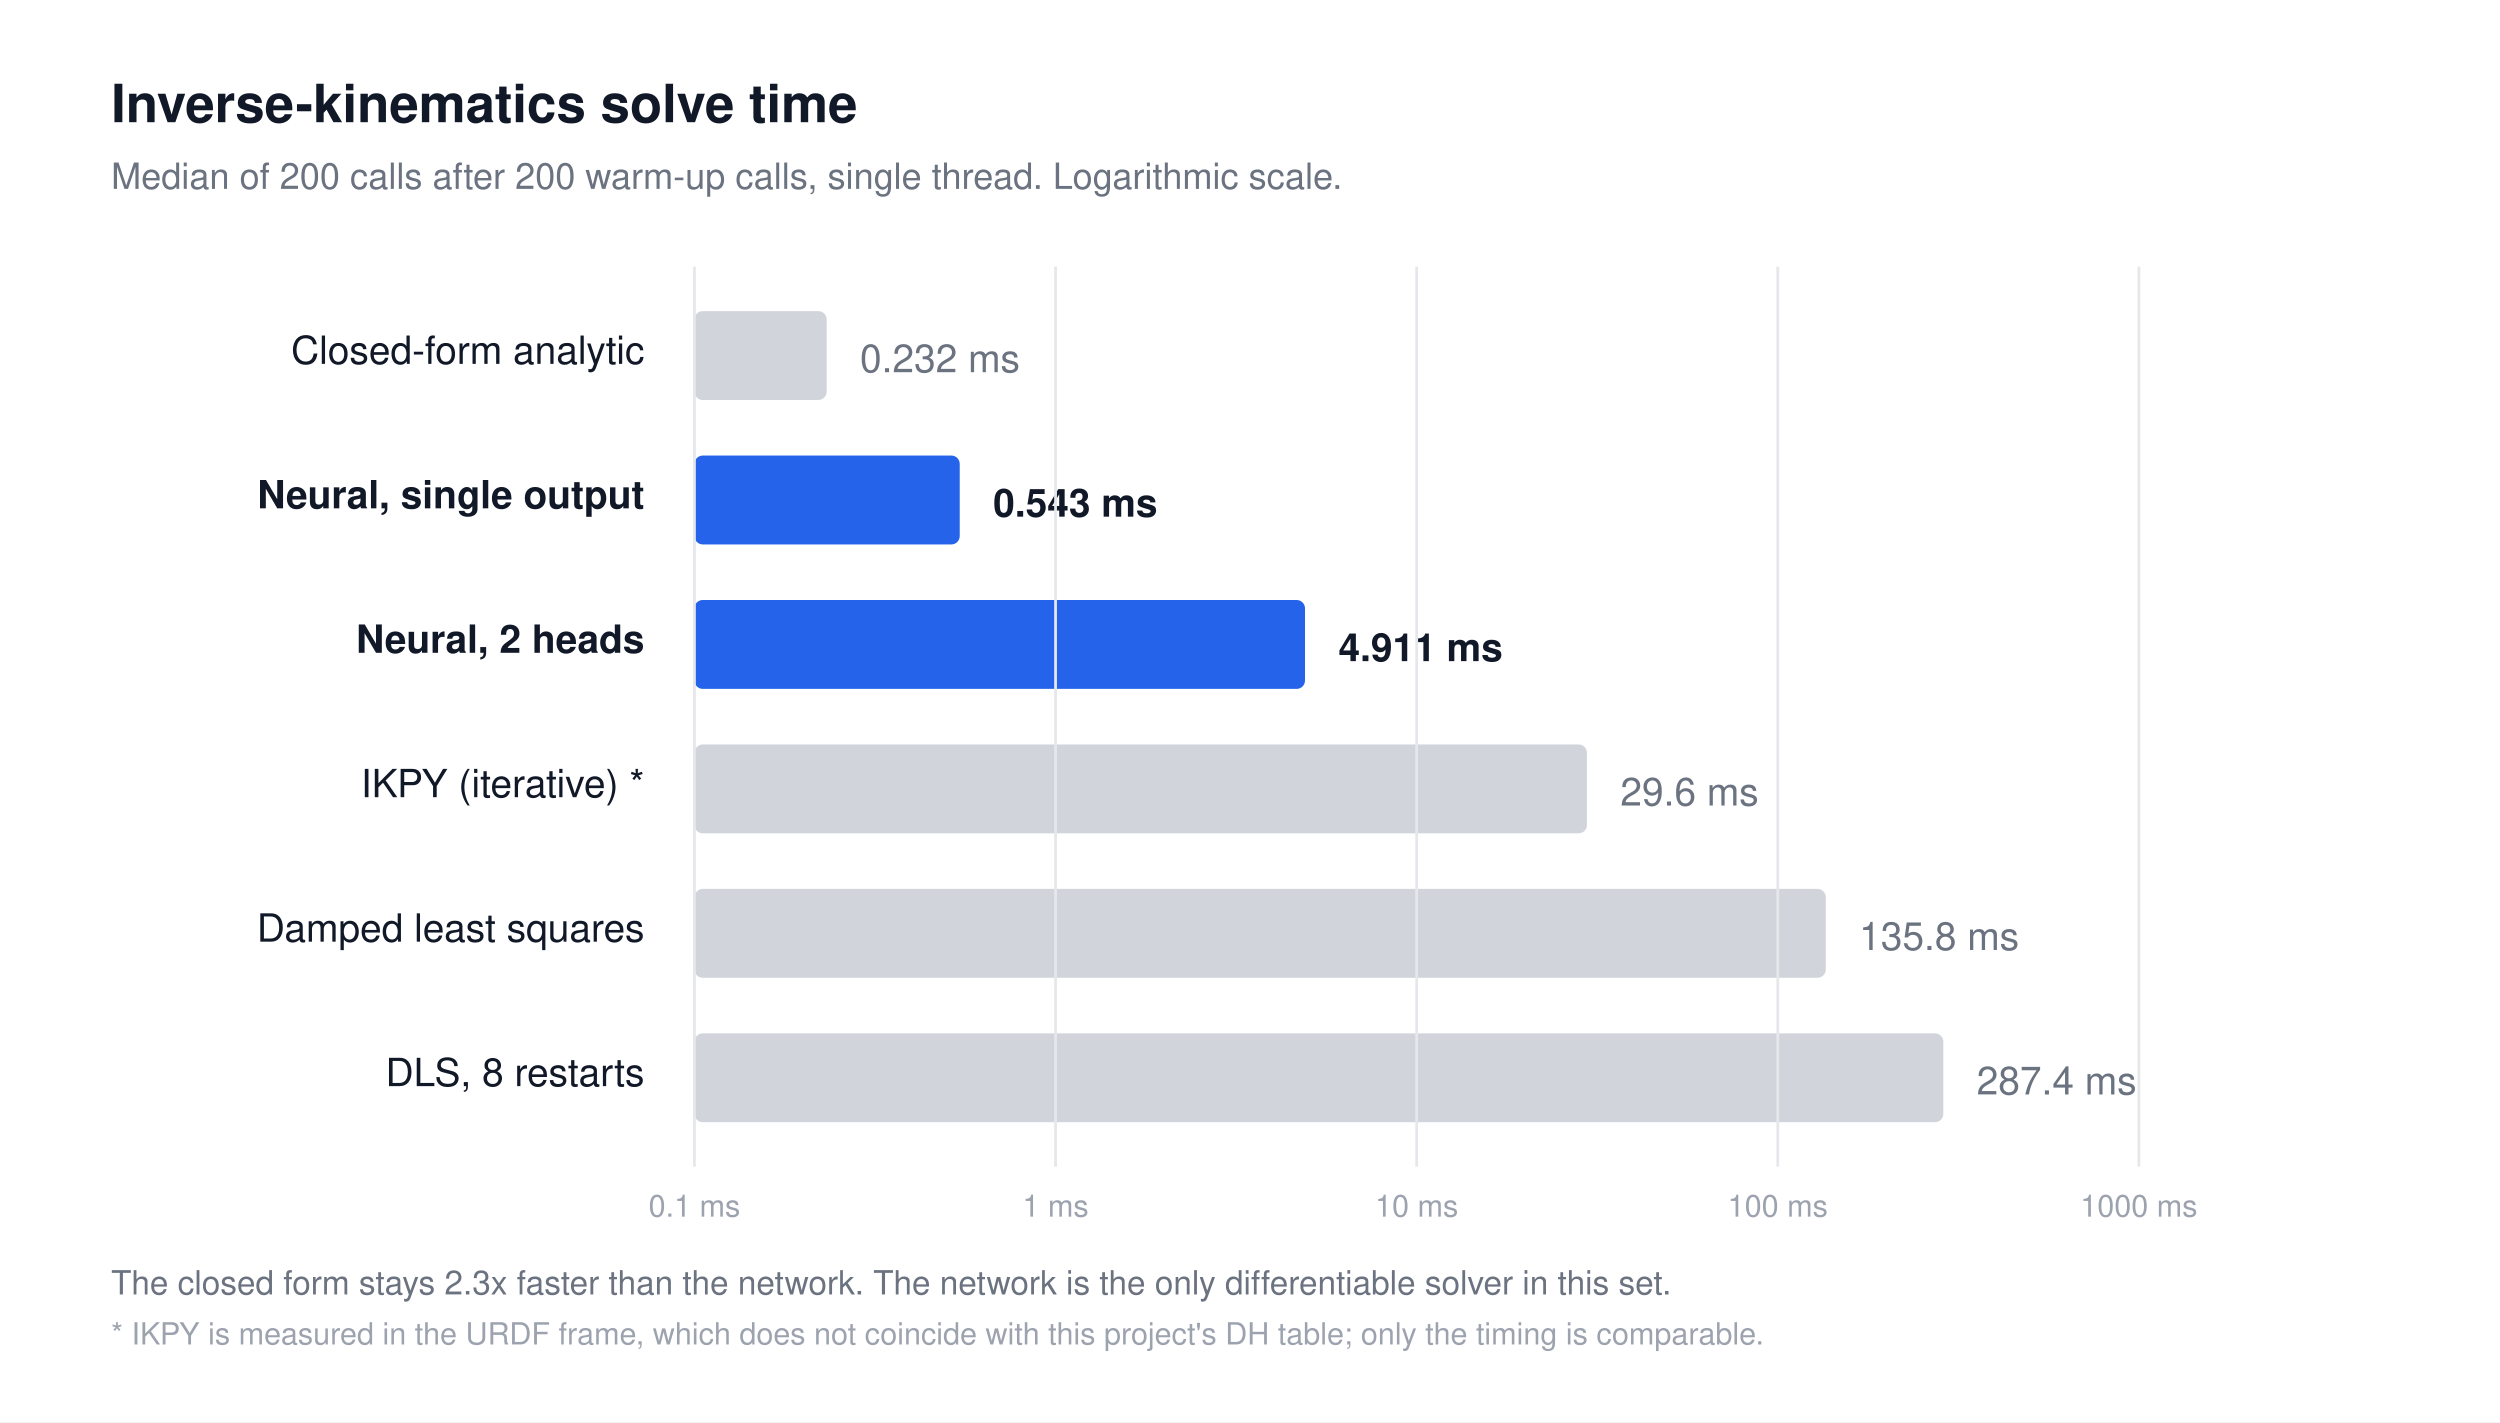
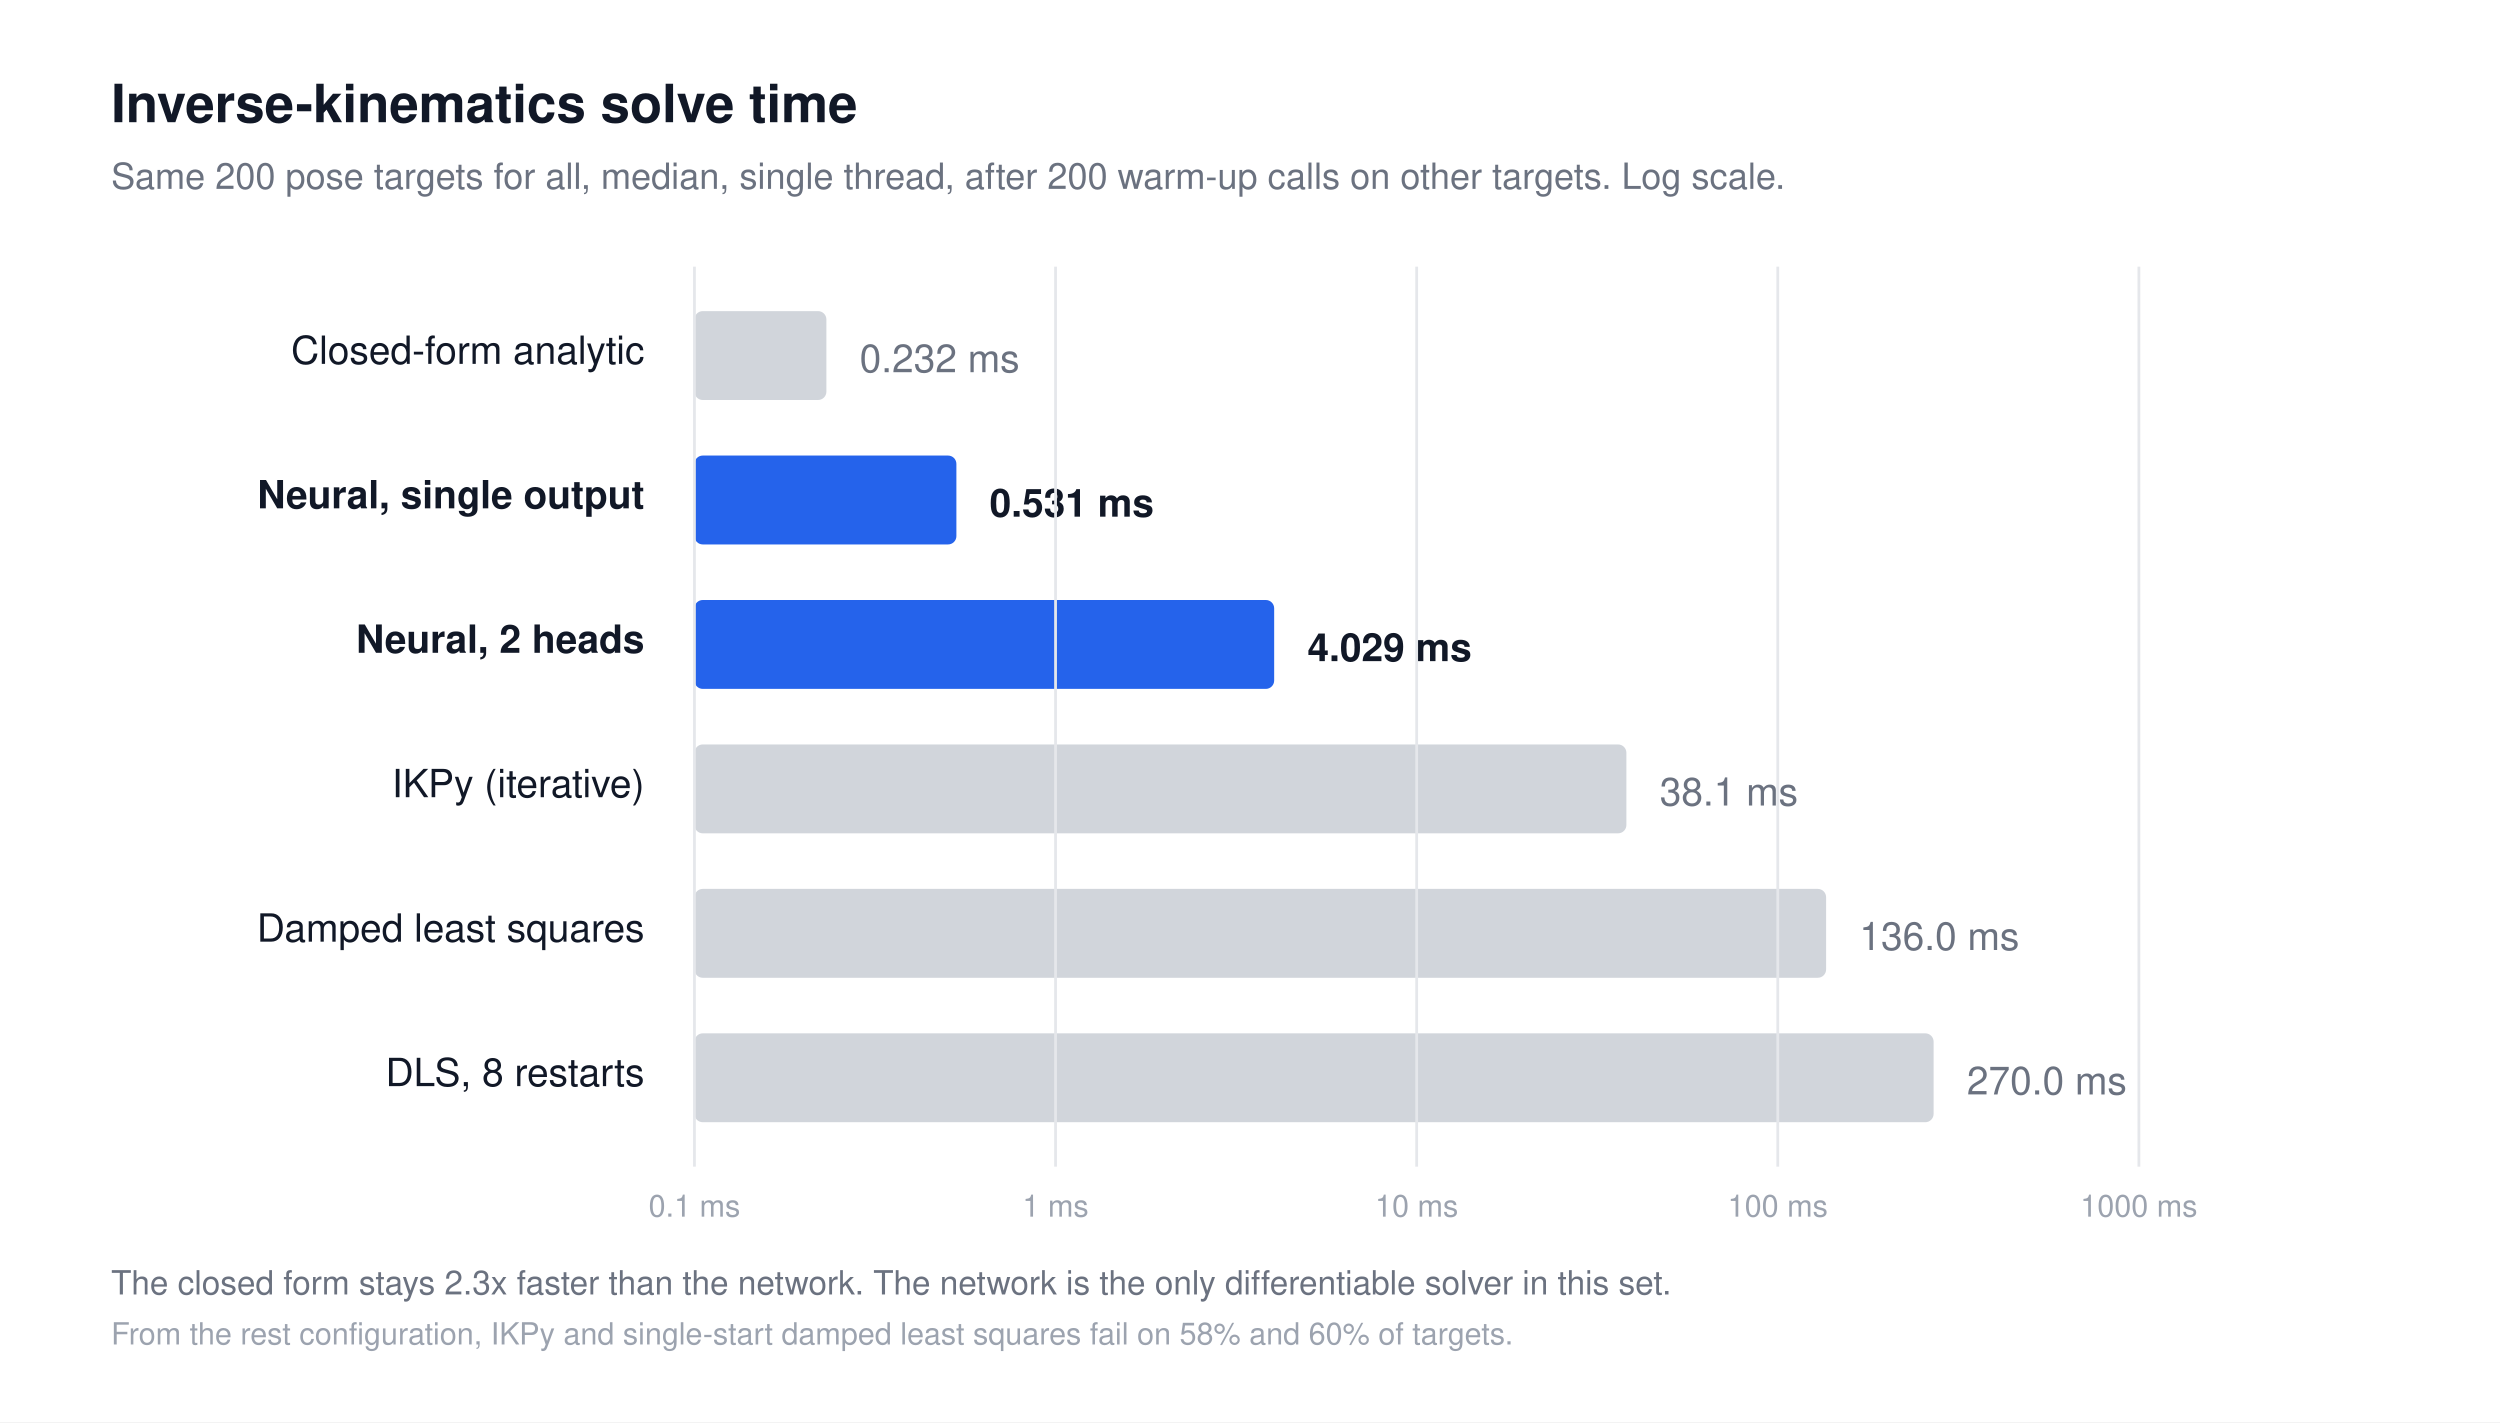
<svg xmlns="http://www.w3.org/2000/svg" viewBox="0 0 900 512" width="900" height="512" font-family="Helvetica, Arial, sans-serif">
  <rect x="0" y="0" width="900" height="512" fill="#ffffff" />
  <text x="40" y="44" font-size="19" fill="#111827" text-anchor="start" font-weight="bold">Inverse-kinematics solve time</text>
-   <text x="40" y="68" font-size="13" fill="#6b7280" text-anchor="start">Median of 200 calls after 200 warm-up calls, single thread. Logarithmic scale.</text>
+   <text x="40" y="68" font-size="13" fill="#6b7280" text-anchor="start">Same 200 pose targets for all, median, single thread, after 200 warm-up calls on other targets. Log scale.</text>
  <text x="232" y="131" font-size="14" fill="#111827" text-anchor="end">Closed-form analytic</text>
-   <rect x="250" y="112" width="47.6" height="32" rx="3" fill="#d1d5db" />
-   <text x="309.599" y="134" font-size="14" fill="#6b7280" text-anchor="start">0.232 ms</text>
+   <rect x="250" y="112" width="47.5" height="32" rx="3" fill="#d1d5db" />
+   <text x="309.465" y="134" font-size="14" fill="#6b7280" text-anchor="start">0.232 ms</text>
  <text x="232" y="183" font-size="14" fill="#111827" text-anchor="end" font-weight="bold">Neural, single output</text>
-   <rect x="250" y="164" width="95.5" height="32" rx="3" fill="#2563eb" />
-   <text x="357.545" y="186" font-size="14" fill="#111827" text-anchor="start" font-weight="bold">0.543 ms</text>
+   <rect x="250" y="164" width="94.3" height="32" rx="3" fill="#2563eb" />
+   <text x="356.257" y="186" font-size="14" fill="#111827" text-anchor="start" font-weight="bold">0.531 ms</text>
  <text x="232" y="235" font-size="14" fill="#111827" text-anchor="end" font-weight="bold">Neural, 2 heads</text>
-   <rect x="250" y="216" width="219.8" height="32" rx="3" fill="#2563eb" />
-   <text x="481.848" y="238" font-size="14" fill="#111827" text-anchor="start" font-weight="bold">4.911 ms</text>
-   <text x="232" y="287" font-size="14" fill="#111827" text-anchor="end">IKPY (iterative) *</text>
-   <rect x="250" y="268" width="321.3" height="32" rx="3" fill="#d1d5db" />
-   <text x="583.326" y="290" font-size="14" fill="#6b7280" text-anchor="start">29.6 ms</text>
+   <rect x="250" y="216" width="208.7" height="32" rx="3" fill="#2563eb" />
+   <text x="470.68" y="238" font-size="14" fill="#111827" text-anchor="start" font-weight="bold">4.029 ms</text>
+   <text x="232" y="287" font-size="14" fill="#111827" text-anchor="end">IKPy (iterative)</text>
+   <rect x="250" y="268" width="335.5" height="32" rx="3" fill="#d1d5db" />
+   <text x="597.497" y="290" font-size="14" fill="#6b7280" text-anchor="start">38.1 ms</text>
  <text x="232" y="339" font-size="14" fill="#111827" text-anchor="end">Damped least squares</text>
-   <rect x="250" y="320" width="407.3" height="32" rx="3" fill="#d1d5db" />
-   <text x="669.295" y="342" font-size="14" fill="#6b7280" text-anchor="start">135.8 ms</text>
+   <rect x="250" y="320" width="407.4" height="32" rx="3" fill="#d1d5db" />
+   <text x="669.38" y="342" font-size="14" fill="#6b7280" text-anchor="start">136.0 ms</text>
  <text x="232" y="391" font-size="14" fill="#111827" text-anchor="end">DLS, 8 restarts</text>
-   <rect x="250" y="372" width="449.6" height="32" rx="3" fill="#d1d5db" />
-   <text x="711.597" y="394" font-size="14" fill="#6b7280" text-anchor="start">287.4 ms</text>
+   <rect x="250" y="372" width="446.1" height="32" rx="3" fill="#d1d5db" />
+   <text x="708.07" y="394" font-size="14" fill="#6b7280" text-anchor="start">270.0 ms</text>
  <line x1="250.0" y1="96" x2="250.0" y2="420" stroke="#e5e7eb" stroke-width="1" />
  <text x="250.0" y="438" font-size="11" fill="#9ca3af" text-anchor="middle">0.1 ms</text>
  <line x1="380.0" y1="96" x2="380.0" y2="420" stroke="#e5e7eb" stroke-width="1" />
  <text x="380.0" y="438" font-size="11" fill="#9ca3af" text-anchor="middle">1 ms</text>
  <line x1="510.0" y1="96" x2="510.0" y2="420" stroke="#e5e7eb" stroke-width="1" />
  <text x="510.0" y="438" font-size="11" fill="#9ca3af" text-anchor="middle">10 ms</text>
  <line x1="640.0" y1="96" x2="640.0" y2="420" stroke="#e5e7eb" stroke-width="1" />
  <text x="640.0" y="438" font-size="11" fill="#9ca3af" text-anchor="middle">100 ms</text>
  <line x1="770.0" y1="96" x2="770.0" y2="420" stroke="#e5e7eb" stroke-width="1" />
  <text x="770.0" y="438" font-size="11" fill="#9ca3af" text-anchor="middle">1000 ms</text>
  <text x="40" y="466" font-size="12" fill="#6b7280" text-anchor="start">The closed form stays 2.3x faster than the network. The network is the only differentiable solver in this set.</text>
-   <text x="40" y="484" font-size="11" fill="#9ca3af" text-anchor="start">* IKPY is measured in the URDF frame, which does not coincide with this project's DH table; only the timing is comparable.</text>
+   <text x="40" y="484" font-size="11" fill="#9ca3af" text-anchor="start">From the rest configuration, IKPy and single-start damped least squares fail on 58% and 60% of targets.</text>
</svg>
